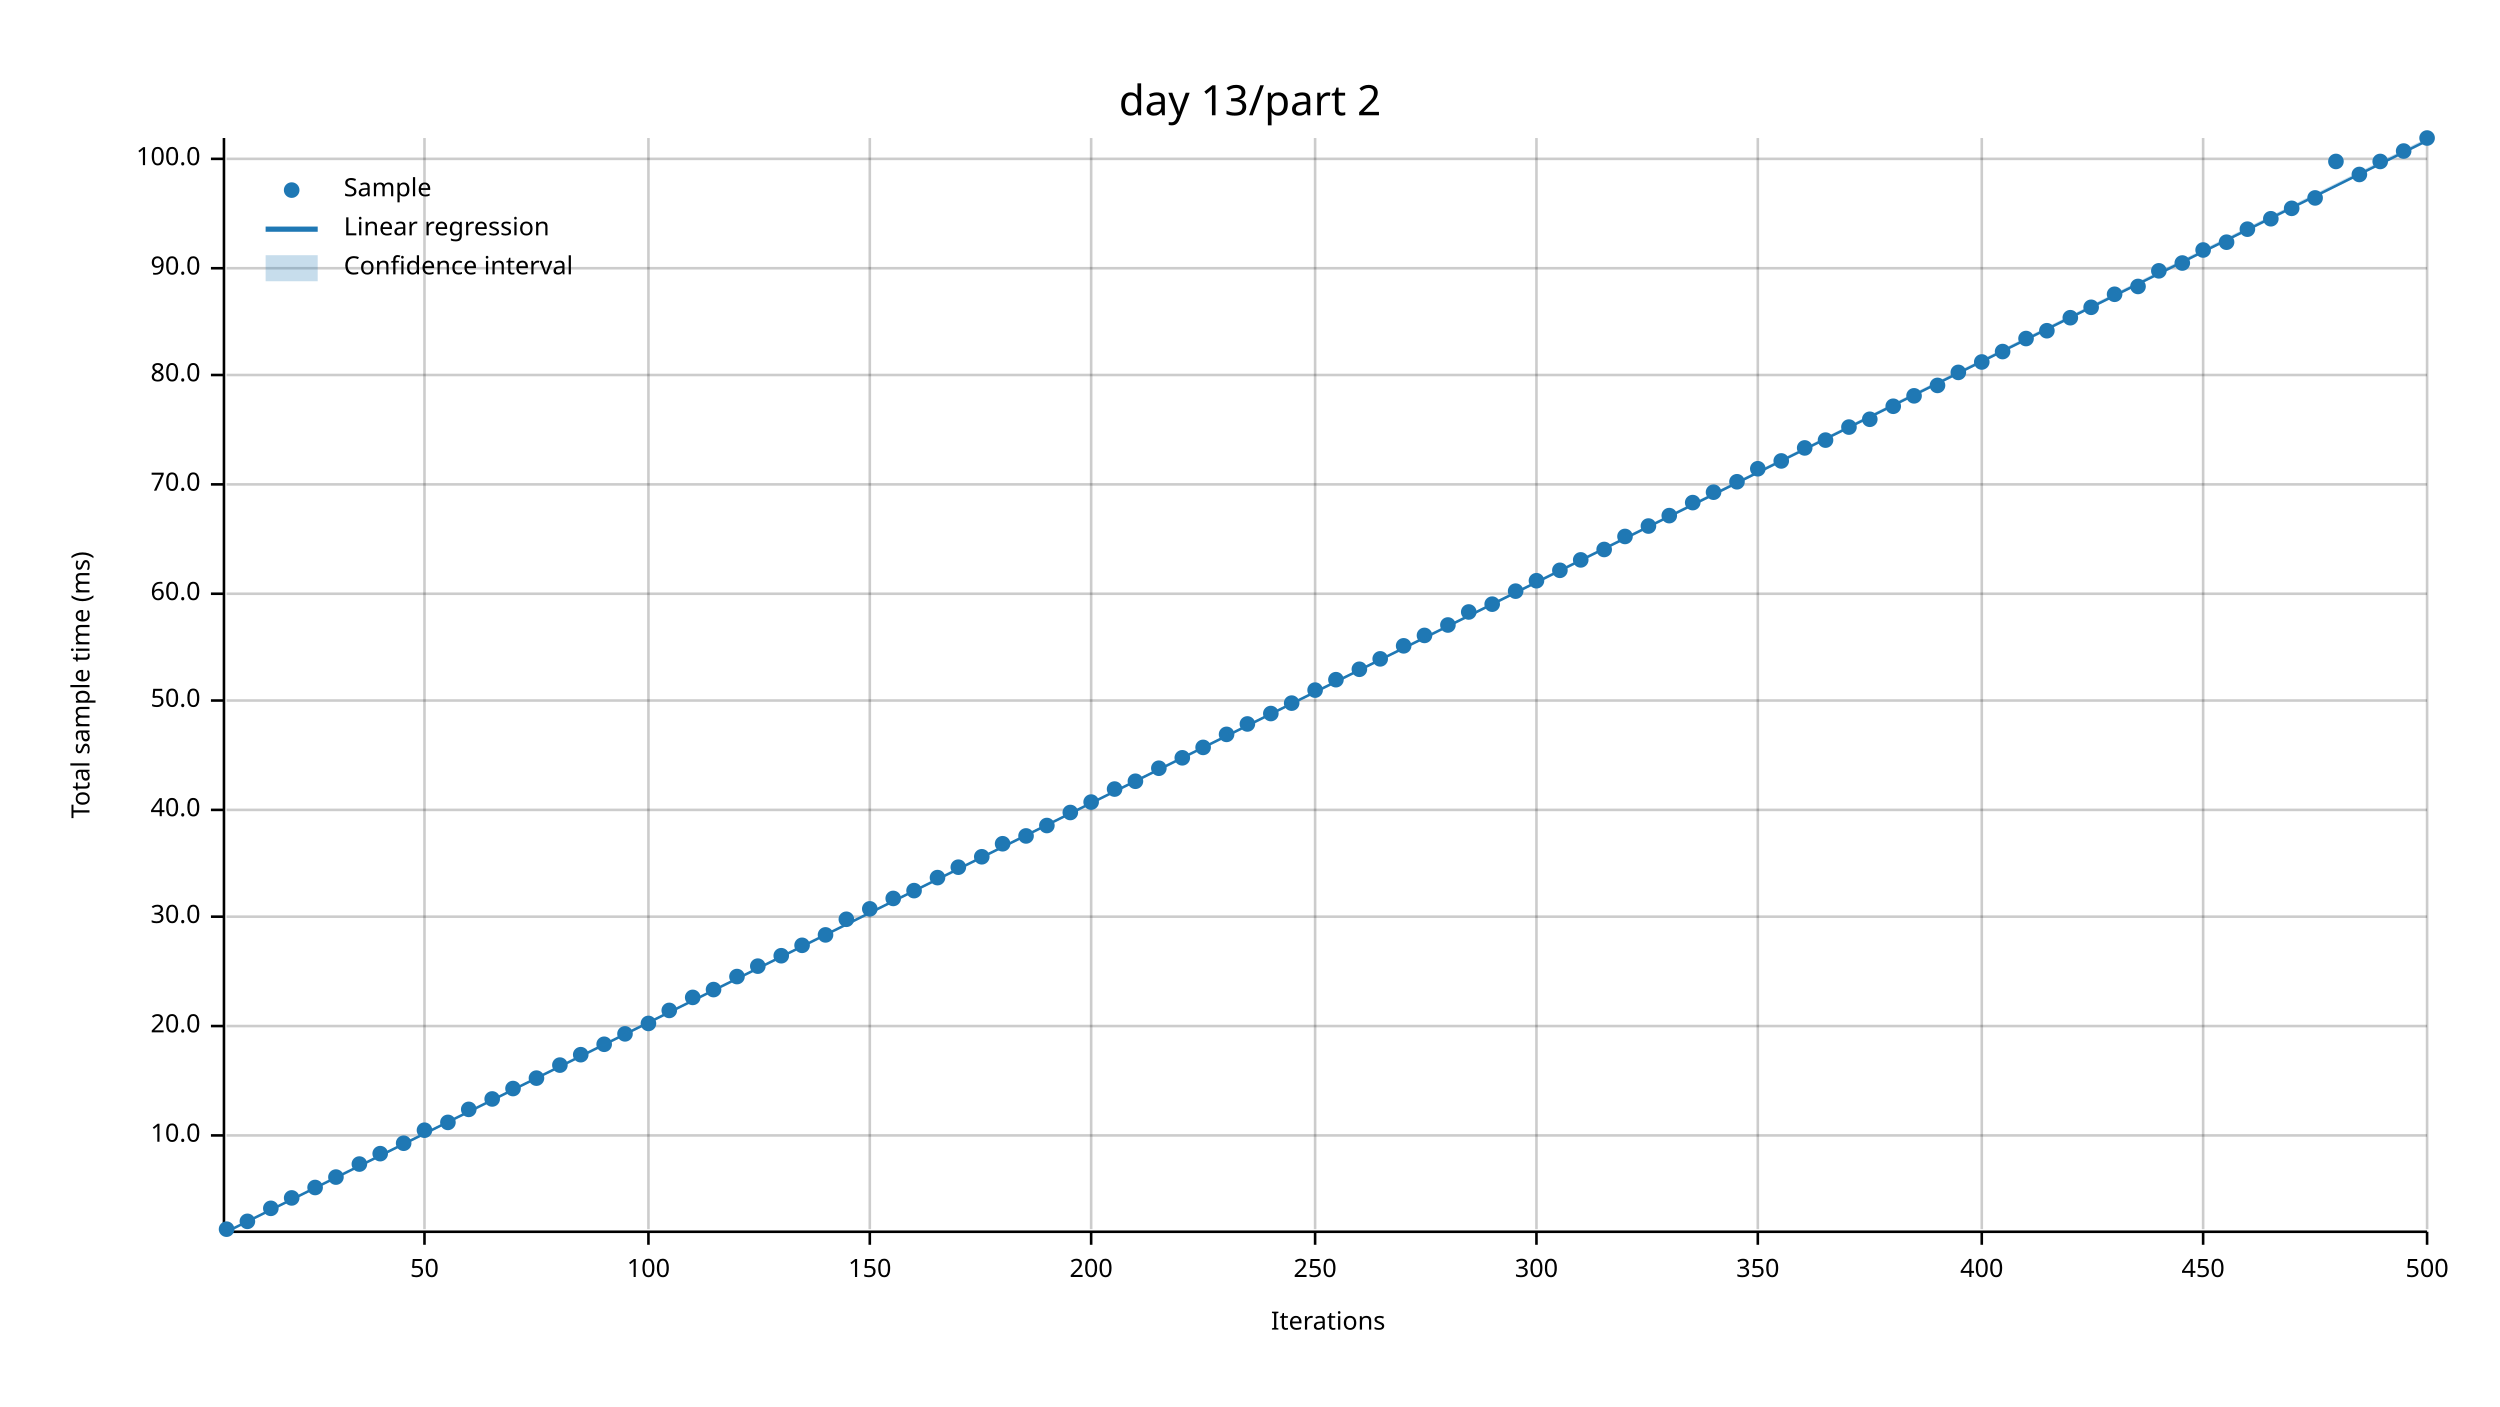
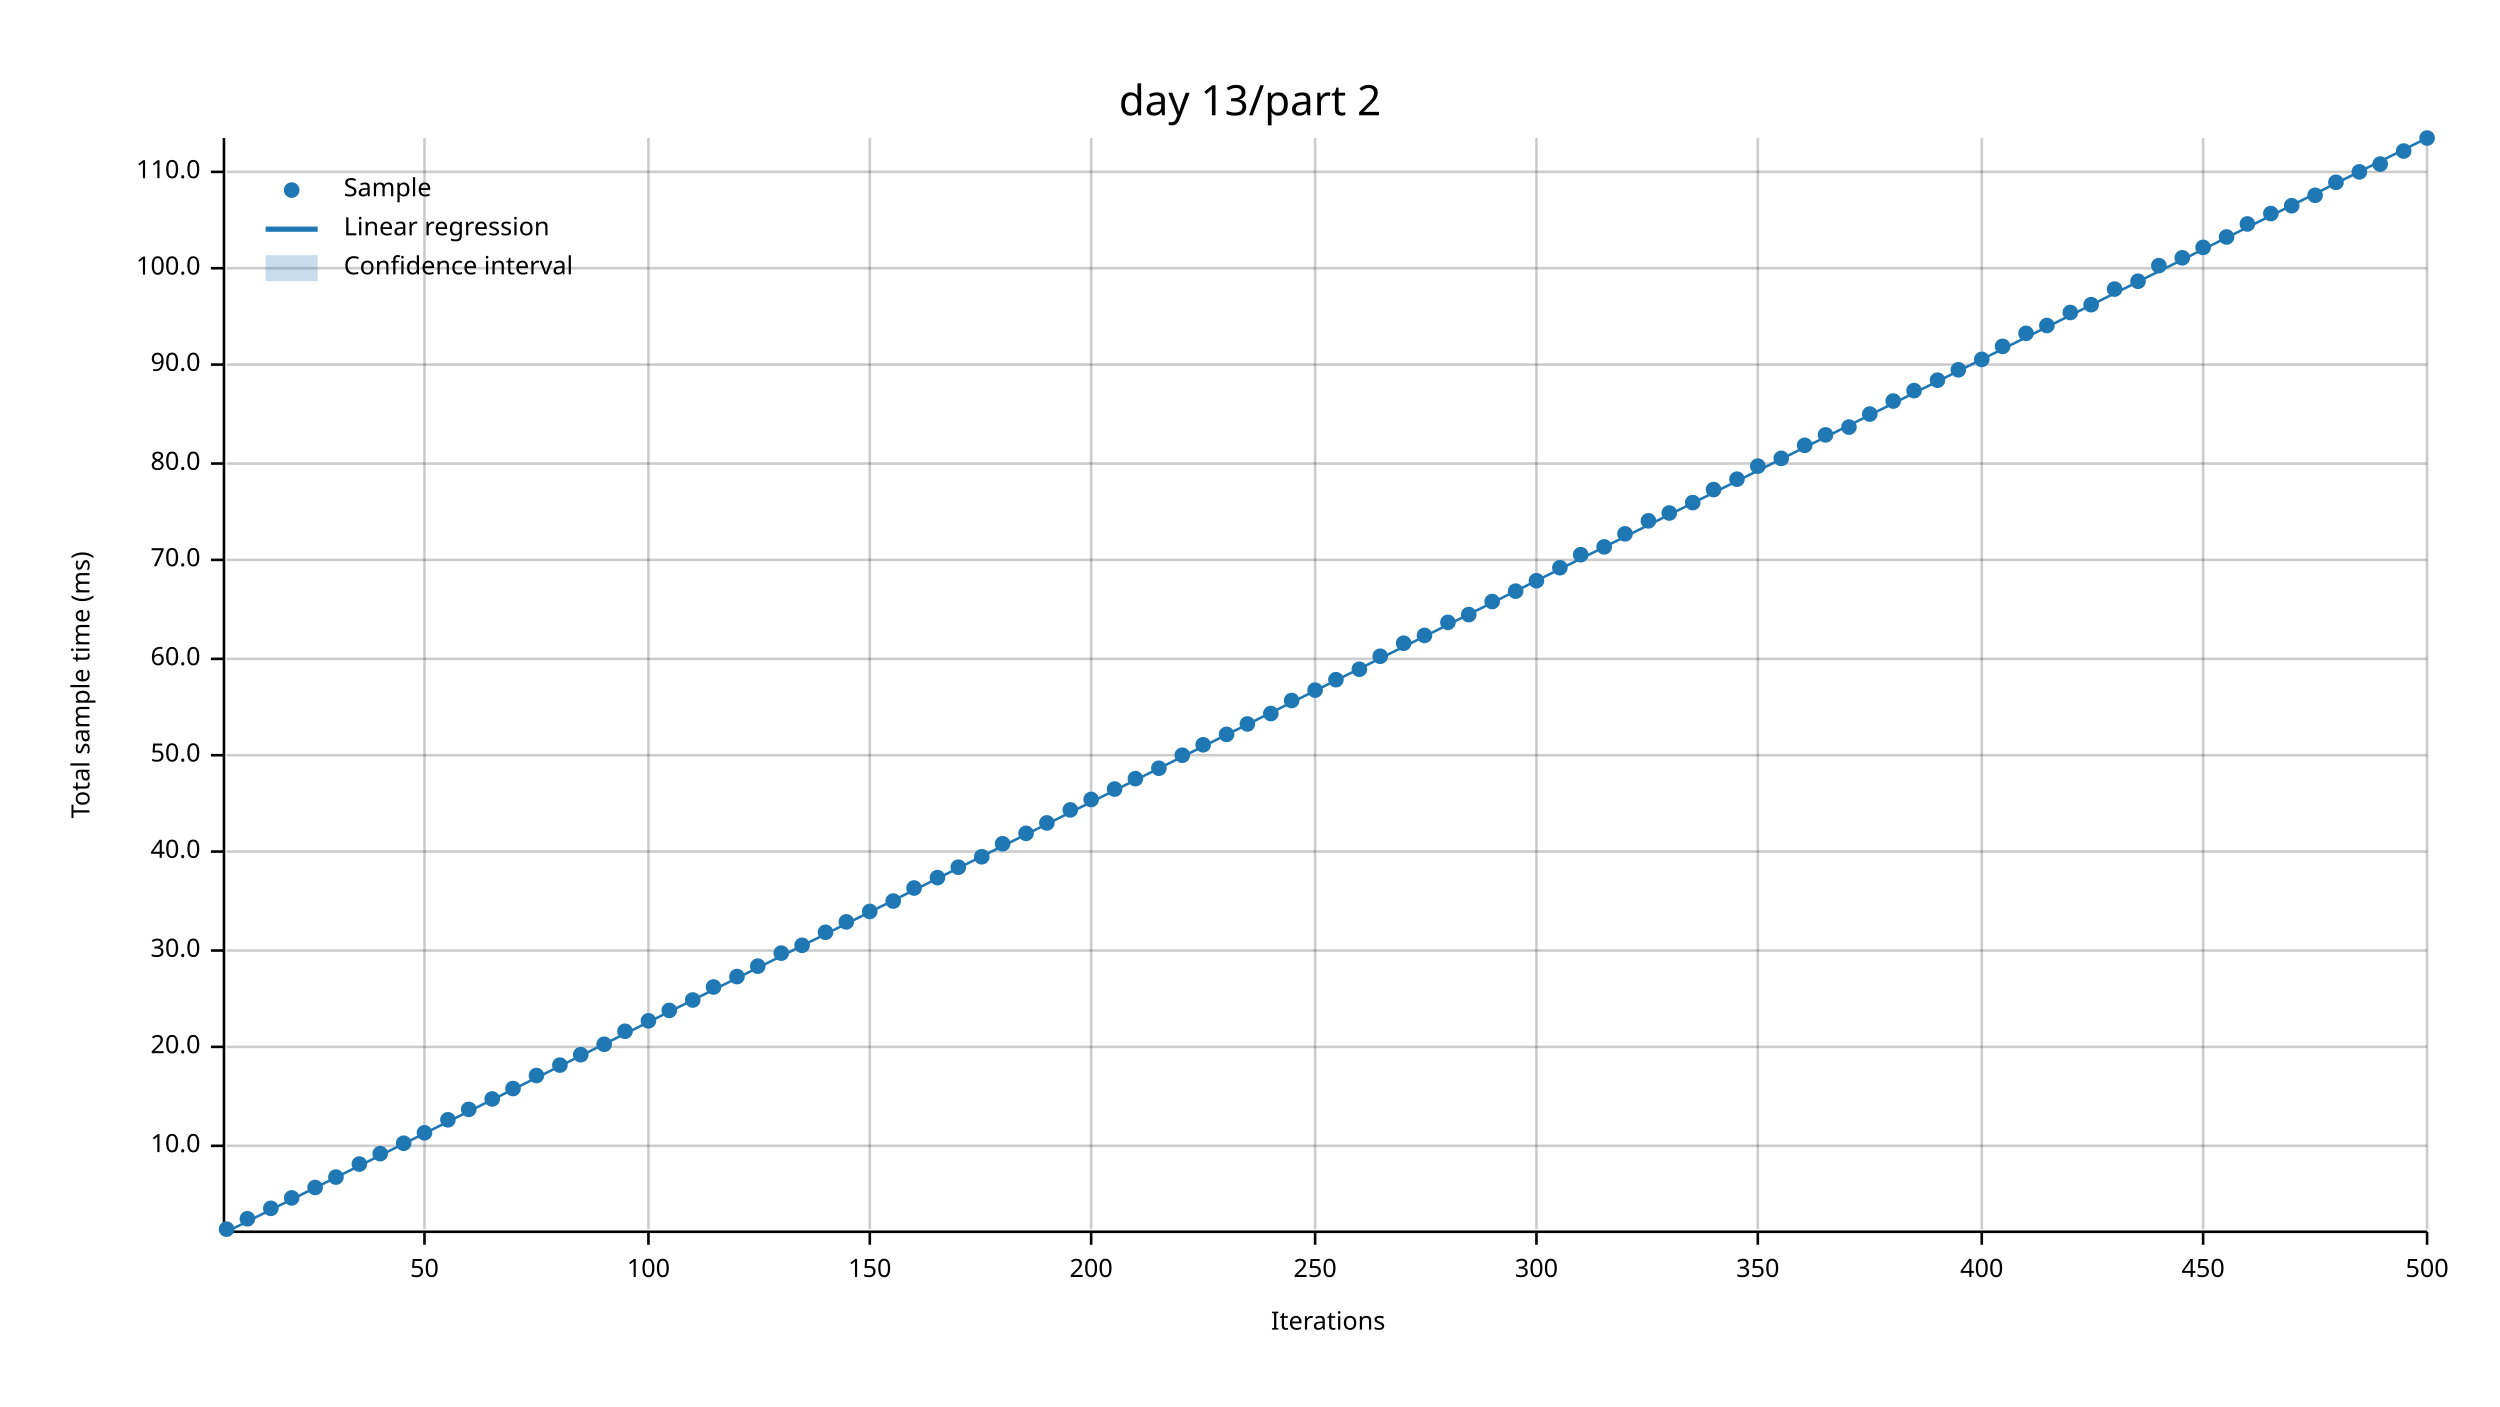
<svg xmlns="http://www.w3.org/2000/svg" width="960" height="540" viewBox="0 0 960 540">
  <text x="480" y="32" dy="0.76em" text-anchor="middle" font-family="sans-serif" font-size="16.129" opacity="1" fill="#000000">
day 13/part 2
</text>
  <text x="27" y="263" dy="0.76em" text-anchor="middle" font-family="sans-serif" font-size="9.677" opacity="1" fill="#000000" transform="rotate(270, 27, 263)">
Total sample time (ms)
</text>
  <text x="510" y="513" dy="-0.5ex" text-anchor="middle" font-family="sans-serif" font-size="9.677" opacity="1" fill="#000000">
Iterations
</text>
  <line opacity="0.2" stroke="#000000" stroke-width="1" x1="163" y1="472" x2="163" y2="53" />
  <line opacity="0.2" stroke="#000000" stroke-width="1" x1="249" y1="472" x2="249" y2="53" />
  <line opacity="0.2" stroke="#000000" stroke-width="1" x1="334" y1="472" x2="334" y2="53" />
  <line opacity="0.2" stroke="#000000" stroke-width="1" x1="419" y1="472" x2="419" y2="53" />
  <line opacity="0.2" stroke="#000000" stroke-width="1" x1="505" y1="472" x2="505" y2="53" />
  <line opacity="0.2" stroke="#000000" stroke-width="1" x1="590" y1="472" x2="590" y2="53" />
  <line opacity="0.2" stroke="#000000" stroke-width="1" x1="675" y1="472" x2="675" y2="53" />
  <line opacity="0.2" stroke="#000000" stroke-width="1" x1="761" y1="472" x2="761" y2="53" />
  <line opacity="0.2" stroke="#000000" stroke-width="1" x1="846" y1="472" x2="846" y2="53" />
  <line opacity="0.2" stroke="#000000" stroke-width="1" x1="932" y1="472" x2="932" y2="53" />
-   <line opacity="0.2" stroke="#000000" stroke-width="1" x1="87" y1="436" x2="932" y2="436" />
-   <line opacity="0.2" stroke="#000000" stroke-width="1" x1="87" y1="394" x2="932" y2="394" />
-   <line opacity="0.2" stroke="#000000" stroke-width="1" x1="87" y1="352" x2="932" y2="352" />
-   <line opacity="0.2" stroke="#000000" stroke-width="1" x1="87" y1="311" x2="932" y2="311" />
-   <line opacity="0.2" stroke="#000000" stroke-width="1" x1="87" y1="269" x2="932" y2="269" />
-   <line opacity="0.2" stroke="#000000" stroke-width="1" x1="87" y1="228" x2="932" y2="228" />
-   <line opacity="0.2" stroke="#000000" stroke-width="1" x1="87" y1="186" x2="932" y2="186" />
-   <line opacity="0.2" stroke="#000000" stroke-width="1" x1="87" y1="144" x2="932" y2="144" />
+   <line opacity="0.2" stroke="#000000" stroke-width="1" x1="87" y1="440" x2="932" y2="440" />
+   <line opacity="0.2" stroke="#000000" stroke-width="1" x1="87" y1="402" x2="932" y2="402" />
+   <line opacity="0.2" stroke="#000000" stroke-width="1" x1="87" y1="365" x2="932" y2="365" />
+   <line opacity="0.2" stroke="#000000" stroke-width="1" x1="87" y1="327" x2="932" y2="327" />
+   <line opacity="0.2" stroke="#000000" stroke-width="1" x1="87" y1="290" x2="932" y2="290" />
+   <line opacity="0.2" stroke="#000000" stroke-width="1" x1="87" y1="253" x2="932" y2="253" />
+   <line opacity="0.2" stroke="#000000" stroke-width="1" x1="87" y1="215" x2="932" y2="215" />
+   <line opacity="0.2" stroke="#000000" stroke-width="1" x1="87" y1="178" x2="932" y2="178" />
+   <line opacity="0.2" stroke="#000000" stroke-width="1" x1="87" y1="140" x2="932" y2="140" />
  <line opacity="0.2" stroke="#000000" stroke-width="1" x1="87" y1="103" x2="932" y2="103" />
-   <line opacity="0.2" stroke="#000000" stroke-width="1" x1="87" y1="61" x2="932" y2="61" />
+   <line opacity="0.2" stroke="#000000" stroke-width="1" x1="87" y1="66" x2="932" y2="66" />
  <polyline fill="none" opacity="1" stroke="#000000" stroke-width="1" points="86,53 86,472 " />
-   <text x="77" y="436" dy="0.5ex" text-anchor="end" font-family="sans-serif" font-size="9.677" opacity="1" fill="#000000">
+   <text x="77" y="440" dy="0.5ex" text-anchor="end" font-family="sans-serif" font-size="9.677" opacity="1" fill="#000000">
10.0
</text>
-   <polyline fill="none" opacity="1" stroke="#000000" stroke-width="1" points="81,436 86,436 " />
-   <text x="77" y="394" dy="0.5ex" text-anchor="end" font-family="sans-serif" font-size="9.677" opacity="1" fill="#000000">
+   <polyline fill="none" opacity="1" stroke="#000000" stroke-width="1" points="81,440 86,440 " />
+   <text x="77" y="402" dy="0.5ex" text-anchor="end" font-family="sans-serif" font-size="9.677" opacity="1" fill="#000000">
20.0
</text>
-   <polyline fill="none" opacity="1" stroke="#000000" stroke-width="1" points="81,394 86,394 " />
-   <text x="77" y="352" dy="0.5ex" text-anchor="end" font-family="sans-serif" font-size="9.677" opacity="1" fill="#000000">
+   <polyline fill="none" opacity="1" stroke="#000000" stroke-width="1" points="81,402 86,402 " />
+   <text x="77" y="365" dy="0.5ex" text-anchor="end" font-family="sans-serif" font-size="9.677" opacity="1" fill="#000000">
30.0
</text>
-   <polyline fill="none" opacity="1" stroke="#000000" stroke-width="1" points="81,352 86,352 " />
-   <text x="77" y="311" dy="0.5ex" text-anchor="end" font-family="sans-serif" font-size="9.677" opacity="1" fill="#000000">
+   <polyline fill="none" opacity="1" stroke="#000000" stroke-width="1" points="81,365 86,365 " />
+   <text x="77" y="327" dy="0.5ex" text-anchor="end" font-family="sans-serif" font-size="9.677" opacity="1" fill="#000000">
40.0
</text>
-   <polyline fill="none" opacity="1" stroke="#000000" stroke-width="1" points="81,311 86,311 " />
-   <text x="77" y="269" dy="0.5ex" text-anchor="end" font-family="sans-serif" font-size="9.677" opacity="1" fill="#000000">
+   <polyline fill="none" opacity="1" stroke="#000000" stroke-width="1" points="81,327 86,327 " />
+   <text x="77" y="290" dy="0.5ex" text-anchor="end" font-family="sans-serif" font-size="9.677" opacity="1" fill="#000000">
50.0
</text>
-   <polyline fill="none" opacity="1" stroke="#000000" stroke-width="1" points="81,269 86,269 " />
-   <text x="77" y="228" dy="0.5ex" text-anchor="end" font-family="sans-serif" font-size="9.677" opacity="1" fill="#000000">
+   <polyline fill="none" opacity="1" stroke="#000000" stroke-width="1" points="81,290 86,290 " />
+   <text x="77" y="253" dy="0.5ex" text-anchor="end" font-family="sans-serif" font-size="9.677" opacity="1" fill="#000000">
60.0
</text>
-   <polyline fill="none" opacity="1" stroke="#000000" stroke-width="1" points="81,228 86,228 " />
-   <text x="77" y="186" dy="0.5ex" text-anchor="end" font-family="sans-serif" font-size="9.677" opacity="1" fill="#000000">
+   <polyline fill="none" opacity="1" stroke="#000000" stroke-width="1" points="81,253 86,253 " />
+   <text x="77" y="215" dy="0.5ex" text-anchor="end" font-family="sans-serif" font-size="9.677" opacity="1" fill="#000000">
70.0
</text>
-   <polyline fill="none" opacity="1" stroke="#000000" stroke-width="1" points="81,186 86,186 " />
-   <text x="77" y="144" dy="0.5ex" text-anchor="end" font-family="sans-serif" font-size="9.677" opacity="1" fill="#000000">
+   <polyline fill="none" opacity="1" stroke="#000000" stroke-width="1" points="81,215 86,215 " />
+   <text x="77" y="178" dy="0.5ex" text-anchor="end" font-family="sans-serif" font-size="9.677" opacity="1" fill="#000000">
80.0
</text>
-   <polyline fill="none" opacity="1" stroke="#000000" stroke-width="1" points="81,144 86,144 " />
+   <polyline fill="none" opacity="1" stroke="#000000" stroke-width="1" points="81,178 86,178 " />
+   <text x="77" y="140" dy="0.5ex" text-anchor="end" font-family="sans-serif" font-size="9.677" opacity="1" fill="#000000">
+ 90.0
+ </text>
+   <polyline fill="none" opacity="1" stroke="#000000" stroke-width="1" points="81,140 86,140 " />
  <text x="77" y="103" dy="0.5ex" text-anchor="end" font-family="sans-serif" font-size="9.677" opacity="1" fill="#000000">
- 90.0
+ 100.0
</text>
  <polyline fill="none" opacity="1" stroke="#000000" stroke-width="1" points="81,103 86,103 " />
-   <text x="77" y="61" dy="0.5ex" text-anchor="end" font-family="sans-serif" font-size="9.677" opacity="1" fill="#000000">
- 100.0
- </text>
-   <polyline fill="none" opacity="1" stroke="#000000" stroke-width="1" points="81,61 86,61 " />
+   <text x="77" y="66" dy="0.5ex" text-anchor="end" font-family="sans-serif" font-size="9.677" opacity="1" fill="#000000">
+ 110.0
+ </text>
+   <polyline fill="none" opacity="1" stroke="#000000" stroke-width="1" points="81,66 86,66 " />
  <polyline fill="none" opacity="1" stroke="#000000" stroke-width="1" points="87,473 932,473 " />
  <text x="163" y="483" dy="0.76em" text-anchor="middle" font-family="sans-serif" font-size="9.677" opacity="1" fill="#000000">
50
</text>
  <polyline fill="none" opacity="1" stroke="#000000" stroke-width="1" points="163,473 163,478 " />
  <text x="249" y="483" dy="0.76em" text-anchor="middle" font-family="sans-serif" font-size="9.677" opacity="1" fill="#000000">
100
</text>
  <polyline fill="none" opacity="1" stroke="#000000" stroke-width="1" points="249,473 249,478 " />
  <text x="334" y="483" dy="0.76em" text-anchor="middle" font-family="sans-serif" font-size="9.677" opacity="1" fill="#000000">
150
</text>
  <polyline fill="none" opacity="1" stroke="#000000" stroke-width="1" points="334,473 334,478 " />
  <text x="419" y="483" dy="0.76em" text-anchor="middle" font-family="sans-serif" font-size="9.677" opacity="1" fill="#000000">
200
</text>
  <polyline fill="none" opacity="1" stroke="#000000" stroke-width="1" points="419,473 419,478 " />
  <text x="505" y="483" dy="0.76em" text-anchor="middle" font-family="sans-serif" font-size="9.677" opacity="1" fill="#000000">
250
</text>
  <polyline fill="none" opacity="1" stroke="#000000" stroke-width="1" points="505,473 505,478 " />
  <text x="590" y="483" dy="0.76em" text-anchor="middle" font-family="sans-serif" font-size="9.677" opacity="1" fill="#000000">
300
</text>
  <polyline fill="none" opacity="1" stroke="#000000" stroke-width="1" points="590,473 590,478 " />
  <text x="675" y="483" dy="0.76em" text-anchor="middle" font-family="sans-serif" font-size="9.677" opacity="1" fill="#000000">
350
</text>
  <polyline fill="none" opacity="1" stroke="#000000" stroke-width="1" points="675,473 675,478 " />
  <text x="761" y="483" dy="0.76em" text-anchor="middle" font-family="sans-serif" font-size="9.677" opacity="1" fill="#000000">
400
</text>
  <polyline fill="none" opacity="1" stroke="#000000" stroke-width="1" points="761,473 761,478 " />
  <text x="846" y="483" dy="0.76em" text-anchor="middle" font-family="sans-serif" font-size="9.677" opacity="1" fill="#000000">
450
</text>
  <polyline fill="none" opacity="1" stroke="#000000" stroke-width="1" points="846,473 846,478 " />
  <text x="932" y="483" dy="0.76em" text-anchor="middle" font-family="sans-serif" font-size="9.677" opacity="1" fill="#000000">
500
</text>
  <polyline fill="none" opacity="1" stroke="#000000" stroke-width="1" points="932,473 932,478 " />
  <circle cx="87" cy="472" r="3" opacity="1" fill="#1F78B4" stroke="none" stroke-width="1" />
-   <circle cx="95" cy="469" r="3" opacity="1" fill="#1F78B4" stroke="none" stroke-width="1" />
+   <circle cx="95" cy="468" r="3" opacity="1" fill="#1F78B4" stroke="none" stroke-width="1" />
  <circle cx="104" cy="464" r="3" opacity="1" fill="#1F78B4" stroke="none" stroke-width="1" />
  <circle cx="112" cy="460" r="3" opacity="1" fill="#1F78B4" stroke="none" stroke-width="1" />
  <circle cx="121" cy="456" r="3" opacity="1" fill="#1F78B4" stroke="none" stroke-width="1" />
  <circle cx="129" cy="452" r="3" opacity="1" fill="#1F78B4" stroke="none" stroke-width="1" />
  <circle cx="138" cy="447" r="3" opacity="1" fill="#1F78B4" stroke="none" stroke-width="1" />
  <circle cx="146" cy="443" r="3" opacity="1" fill="#1F78B4" stroke="none" stroke-width="1" />
  <circle cx="155" cy="439" r="3" opacity="1" fill="#1F78B4" stroke="none" stroke-width="1" />
-   <circle cx="163" cy="434" r="3" opacity="1" fill="#1F78B4" stroke="none" stroke-width="1" />
-   <circle cx="172" cy="431" r="3" opacity="1" fill="#1F78B4" stroke="none" stroke-width="1" />
+   <circle cx="163" cy="435" r="3" opacity="1" fill="#1F78B4" stroke="none" stroke-width="1" />
+   <circle cx="172" cy="430" r="3" opacity="1" fill="#1F78B4" stroke="none" stroke-width="1" />
  <circle cx="180" cy="426" r="3" opacity="1" fill="#1F78B4" stroke="none" stroke-width="1" />
  <circle cx="189" cy="422" r="3" opacity="1" fill="#1F78B4" stroke="none" stroke-width="1" />
  <circle cx="197" cy="418" r="3" opacity="1" fill="#1F78B4" stroke="none" stroke-width="1" />
-   <circle cx="206" cy="414" r="3" opacity="1" fill="#1F78B4" stroke="none" stroke-width="1" />
+   <circle cx="206" cy="413" r="3" opacity="1" fill="#1F78B4" stroke="none" stroke-width="1" />
  <circle cx="215" cy="409" r="3" opacity="1" fill="#1F78B4" stroke="none" stroke-width="1" />
  <circle cx="223" cy="405" r="3" opacity="1" fill="#1F78B4" stroke="none" stroke-width="1" />
  <circle cx="232" cy="401" r="3" opacity="1" fill="#1F78B4" stroke="none" stroke-width="1" />
-   <circle cx="240" cy="397" r="3" opacity="1" fill="#1F78B4" stroke="none" stroke-width="1" />
-   <circle cx="249" cy="393" r="3" opacity="1" fill="#1F78B4" stroke="none" stroke-width="1" />
+   <circle cx="240" cy="396" r="3" opacity="1" fill="#1F78B4" stroke="none" stroke-width="1" />
+   <circle cx="249" cy="392" r="3" opacity="1" fill="#1F78B4" stroke="none" stroke-width="1" />
  <circle cx="257" cy="388" r="3" opacity="1" fill="#1F78B4" stroke="none" stroke-width="1" />
-   <circle cx="266" cy="383" r="3" opacity="1" fill="#1F78B4" stroke="none" stroke-width="1" />
-   <circle cx="274" cy="380" r="3" opacity="1" fill="#1F78B4" stroke="none" stroke-width="1" />
+   <circle cx="266" cy="384" r="3" opacity="1" fill="#1F78B4" stroke="none" stroke-width="1" />
+   <circle cx="274" cy="379" r="3" opacity="1" fill="#1F78B4" stroke="none" stroke-width="1" />
  <circle cx="283" cy="375" r="3" opacity="1" fill="#1F78B4" stroke="none" stroke-width="1" />
  <circle cx="291" cy="371" r="3" opacity="1" fill="#1F78B4" stroke="none" stroke-width="1" />
-   <circle cx="300" cy="367" r="3" opacity="1" fill="#1F78B4" stroke="none" stroke-width="1" />
+   <circle cx="300" cy="366" r="3" opacity="1" fill="#1F78B4" stroke="none" stroke-width="1" />
  <circle cx="308" cy="363" r="3" opacity="1" fill="#1F78B4" stroke="none" stroke-width="1" />
-   <circle cx="317" cy="359" r="3" opacity="1" fill="#1F78B4" stroke="none" stroke-width="1" />
-   <circle cx="325" cy="353" r="3" opacity="1" fill="#1F78B4" stroke="none" stroke-width="1" />
-   <circle cx="334" cy="349" r="3" opacity="1" fill="#1F78B4" stroke="none" stroke-width="1" />
-   <circle cx="343" cy="345" r="3" opacity="1" fill="#1F78B4" stroke="none" stroke-width="1" />
-   <circle cx="351" cy="342" r="3" opacity="1" fill="#1F78B4" stroke="none" stroke-width="1" />
+   <circle cx="317" cy="358" r="3" opacity="1" fill="#1F78B4" stroke="none" stroke-width="1" />
+   <circle cx="325" cy="354" r="3" opacity="1" fill="#1F78B4" stroke="none" stroke-width="1" />
+   <circle cx="334" cy="350" r="3" opacity="1" fill="#1F78B4" stroke="none" stroke-width="1" />
+   <circle cx="343" cy="346" r="3" opacity="1" fill="#1F78B4" stroke="none" stroke-width="1" />
+   <circle cx="351" cy="341" r="3" opacity="1" fill="#1F78B4" stroke="none" stroke-width="1" />
  <circle cx="360" cy="337" r="3" opacity="1" fill="#1F78B4" stroke="none" stroke-width="1" />
  <circle cx="368" cy="333" r="3" opacity="1" fill="#1F78B4" stroke="none" stroke-width="1" />
  <circle cx="377" cy="329" r="3" opacity="1" fill="#1F78B4" stroke="none" stroke-width="1" />
  <circle cx="385" cy="324" r="3" opacity="1" fill="#1F78B4" stroke="none" stroke-width="1" />
-   <circle cx="394" cy="321" r="3" opacity="1" fill="#1F78B4" stroke="none" stroke-width="1" />
-   <circle cx="402" cy="317" r="3" opacity="1" fill="#1F78B4" stroke="none" stroke-width="1" />
-   <circle cx="411" cy="312" r="3" opacity="1" fill="#1F78B4" stroke="none" stroke-width="1" />
-   <circle cx="419" cy="308" r="3" opacity="1" fill="#1F78B4" stroke="none" stroke-width="1" />
+   <circle cx="394" cy="320" r="3" opacity="1" fill="#1F78B4" stroke="none" stroke-width="1" />
+   <circle cx="402" cy="316" r="3" opacity="1" fill="#1F78B4" stroke="none" stroke-width="1" />
+   <circle cx="411" cy="311" r="3" opacity="1" fill="#1F78B4" stroke="none" stroke-width="1" />
+   <circle cx="419" cy="307" r="3" opacity="1" fill="#1F78B4" stroke="none" stroke-width="1" />
  <circle cx="428" cy="303" r="3" opacity="1" fill="#1F78B4" stroke="none" stroke-width="1" />
-   <circle cx="436" cy="300" r="3" opacity="1" fill="#1F78B4" stroke="none" stroke-width="1" />
+   <circle cx="436" cy="299" r="3" opacity="1" fill="#1F78B4" stroke="none" stroke-width="1" />
  <circle cx="445" cy="295" r="3" opacity="1" fill="#1F78B4" stroke="none" stroke-width="1" />
-   <circle cx="454" cy="291" r="3" opacity="1" fill="#1F78B4" stroke="none" stroke-width="1" />
-   <circle cx="462" cy="287" r="3" opacity="1" fill="#1F78B4" stroke="none" stroke-width="1" />
+   <circle cx="454" cy="290" r="3" opacity="1" fill="#1F78B4" stroke="none" stroke-width="1" />
+   <circle cx="462" cy="286" r="3" opacity="1" fill="#1F78B4" stroke="none" stroke-width="1" />
  <circle cx="471" cy="282" r="3" opacity="1" fill="#1F78B4" stroke="none" stroke-width="1" />
  <circle cx="479" cy="278" r="3" opacity="1" fill="#1F78B4" stroke="none" stroke-width="1" />
  <circle cx="488" cy="274" r="3" opacity="1" fill="#1F78B4" stroke="none" stroke-width="1" />
-   <circle cx="496" cy="270" r="3" opacity="1" fill="#1F78B4" stroke="none" stroke-width="1" />
+   <circle cx="496" cy="269" r="3" opacity="1" fill="#1F78B4" stroke="none" stroke-width="1" />
  <circle cx="505" cy="265" r="3" opacity="1" fill="#1F78B4" stroke="none" stroke-width="1" />
  <circle cx="513" cy="261" r="3" opacity="1" fill="#1F78B4" stroke="none" stroke-width="1" />
  <circle cx="522" cy="257" r="3" opacity="1" fill="#1F78B4" stroke="none" stroke-width="1" />
-   <circle cx="530" cy="253" r="3" opacity="1" fill="#1F78B4" stroke="none" stroke-width="1" />
-   <circle cx="539" cy="248" r="3" opacity="1" fill="#1F78B4" stroke="none" stroke-width="1" />
+   <circle cx="530" cy="252" r="3" opacity="1" fill="#1F78B4" stroke="none" stroke-width="1" />
+   <circle cx="539" cy="247" r="3" opacity="1" fill="#1F78B4" stroke="none" stroke-width="1" />
  <circle cx="547" cy="244" r="3" opacity="1" fill="#1F78B4" stroke="none" stroke-width="1" />
-   <circle cx="556" cy="240" r="3" opacity="1" fill="#1F78B4" stroke="none" stroke-width="1" />
-   <circle cx="564" cy="235" r="3" opacity="1" fill="#1F78B4" stroke="none" stroke-width="1" />
-   <circle cx="573" cy="232" r="3" opacity="1" fill="#1F78B4" stroke="none" stroke-width="1" />
+   <circle cx="556" cy="239" r="3" opacity="1" fill="#1F78B4" stroke="none" stroke-width="1" />
+   <circle cx="564" cy="236" r="3" opacity="1" fill="#1F78B4" stroke="none" stroke-width="1" />
+   <circle cx="573" cy="231" r="3" opacity="1" fill="#1F78B4" stroke="none" stroke-width="1" />
  <circle cx="582" cy="227" r="3" opacity="1" fill="#1F78B4" stroke="none" stroke-width="1" />
  <circle cx="590" cy="223" r="3" opacity="1" fill="#1F78B4" stroke="none" stroke-width="1" />
-   <circle cx="599" cy="219" r="3" opacity="1" fill="#1F78B4" stroke="none" stroke-width="1" />
-   <circle cx="607" cy="215" r="3" opacity="1" fill="#1F78B4" stroke="none" stroke-width="1" />
-   <circle cx="616" cy="211" r="3" opacity="1" fill="#1F78B4" stroke="none" stroke-width="1" />
-   <circle cx="624" cy="206" r="3" opacity="1" fill="#1F78B4" stroke="none" stroke-width="1" />
-   <circle cx="633" cy="202" r="3" opacity="1" fill="#1F78B4" stroke="none" stroke-width="1" />
-   <circle cx="641" cy="198" r="3" opacity="1" fill="#1F78B4" stroke="none" stroke-width="1" />
+   <circle cx="599" cy="218" r="3" opacity="1" fill="#1F78B4" stroke="none" stroke-width="1" />
+   <circle cx="607" cy="213" r="3" opacity="1" fill="#1F78B4" stroke="none" stroke-width="1" />
+   <circle cx="616" cy="210" r="3" opacity="1" fill="#1F78B4" stroke="none" stroke-width="1" />
+   <circle cx="624" cy="205" r="3" opacity="1" fill="#1F78B4" stroke="none" stroke-width="1" />
+   <circle cx="633" cy="200" r="3" opacity="1" fill="#1F78B4" stroke="none" stroke-width="1" />
+   <circle cx="641" cy="197" r="3" opacity="1" fill="#1F78B4" stroke="none" stroke-width="1" />
  <circle cx="650" cy="193" r="3" opacity="1" fill="#1F78B4" stroke="none" stroke-width="1" />
-   <circle cx="658" cy="189" r="3" opacity="1" fill="#1F78B4" stroke="none" stroke-width="1" />
-   <circle cx="667" cy="185" r="3" opacity="1" fill="#1F78B4" stroke="none" stroke-width="1" />
-   <circle cx="675" cy="180" r="3" opacity="1" fill="#1F78B4" stroke="none" stroke-width="1" />
-   <circle cx="684" cy="177" r="3" opacity="1" fill="#1F78B4" stroke="none" stroke-width="1" />
-   <circle cx="693" cy="172" r="3" opacity="1" fill="#1F78B4" stroke="none" stroke-width="1" />
-   <circle cx="701" cy="169" r="3" opacity="1" fill="#1F78B4" stroke="none" stroke-width="1" />
+   <circle cx="658" cy="188" r="3" opacity="1" fill="#1F78B4" stroke="none" stroke-width="1" />
+   <circle cx="667" cy="184" r="3" opacity="1" fill="#1F78B4" stroke="none" stroke-width="1" />
+   <circle cx="675" cy="179" r="3" opacity="1" fill="#1F78B4" stroke="none" stroke-width="1" />
+   <circle cx="684" cy="176" r="3" opacity="1" fill="#1F78B4" stroke="none" stroke-width="1" />
+   <circle cx="693" cy="171" r="3" opacity="1" fill="#1F78B4" stroke="none" stroke-width="1" />
+   <circle cx="701" cy="167" r="3" opacity="1" fill="#1F78B4" stroke="none" stroke-width="1" />
  <circle cx="710" cy="164" r="3" opacity="1" fill="#1F78B4" stroke="none" stroke-width="1" />
-   <circle cx="718" cy="161" r="3" opacity="1" fill="#1F78B4" stroke="none" stroke-width="1" />
-   <circle cx="727" cy="156" r="3" opacity="1" fill="#1F78B4" stroke="none" stroke-width="1" />
-   <circle cx="735" cy="152" r="3" opacity="1" fill="#1F78B4" stroke="none" stroke-width="1" />
-   <circle cx="744" cy="148" r="3" opacity="1" fill="#1F78B4" stroke="none" stroke-width="1" />
-   <circle cx="752" cy="143" r="3" opacity="1" fill="#1F78B4" stroke="none" stroke-width="1" />
-   <circle cx="761" cy="139" r="3" opacity="1" fill="#1F78B4" stroke="none" stroke-width="1" />
-   <circle cx="769" cy="135" r="3" opacity="1" fill="#1F78B4" stroke="none" stroke-width="1" />
-   <circle cx="778" cy="130" r="3" opacity="1" fill="#1F78B4" stroke="none" stroke-width="1" />
-   <circle cx="786" cy="127" r="3" opacity="1" fill="#1F78B4" stroke="none" stroke-width="1" />
-   <circle cx="795" cy="122" r="3" opacity="1" fill="#1F78B4" stroke="none" stroke-width="1" />
-   <circle cx="803" cy="118" r="3" opacity="1" fill="#1F78B4" stroke="none" stroke-width="1" />
-   <circle cx="812" cy="113" r="3" opacity="1" fill="#1F78B4" stroke="none" stroke-width="1" />
-   <circle cx="821" cy="110" r="3" opacity="1" fill="#1F78B4" stroke="none" stroke-width="1" />
-   <circle cx="829" cy="104" r="3" opacity="1" fill="#1F78B4" stroke="none" stroke-width="1" />
-   <circle cx="838" cy="101" r="3" opacity="1" fill="#1F78B4" stroke="none" stroke-width="1" />
-   <circle cx="846" cy="96" r="3" opacity="1" fill="#1F78B4" stroke="none" stroke-width="1" />
-   <circle cx="855" cy="93" r="3" opacity="1" fill="#1F78B4" stroke="none" stroke-width="1" />
-   <circle cx="863" cy="88" r="3" opacity="1" fill="#1F78B4" stroke="none" stroke-width="1" />
-   <circle cx="872" cy="84" r="3" opacity="1" fill="#1F78B4" stroke="none" stroke-width="1" />
-   <circle cx="880" cy="80" r="3" opacity="1" fill="#1F78B4" stroke="none" stroke-width="1" />
-   <circle cx="889" cy="76" r="3" opacity="1" fill="#1F78B4" stroke="none" stroke-width="1" />
-   <circle cx="897" cy="62" r="3" opacity="1" fill="#1F78B4" stroke="none" stroke-width="1" />
-   <circle cx="906" cy="67" r="3" opacity="1" fill="#1F78B4" stroke="none" stroke-width="1" />
-   <circle cx="914" cy="62" r="3" opacity="1" fill="#1F78B4" stroke="none" stroke-width="1" />
+   <circle cx="718" cy="159" r="3" opacity="1" fill="#1F78B4" stroke="none" stroke-width="1" />
+   <circle cx="727" cy="154" r="3" opacity="1" fill="#1F78B4" stroke="none" stroke-width="1" />
+   <circle cx="735" cy="150" r="3" opacity="1" fill="#1F78B4" stroke="none" stroke-width="1" />
+   <circle cx="744" cy="146" r="3" opacity="1" fill="#1F78B4" stroke="none" stroke-width="1" />
+   <circle cx="752" cy="142" r="3" opacity="1" fill="#1F78B4" stroke="none" stroke-width="1" />
+   <circle cx="761" cy="138" r="3" opacity="1" fill="#1F78B4" stroke="none" stroke-width="1" />
+   <circle cx="769" cy="133" r="3" opacity="1" fill="#1F78B4" stroke="none" stroke-width="1" />
+   <circle cx="778" cy="128" r="3" opacity="1" fill="#1F78B4" stroke="none" stroke-width="1" />
+   <circle cx="786" cy="125" r="3" opacity="1" fill="#1F78B4" stroke="none" stroke-width="1" />
+   <circle cx="795" cy="120" r="3" opacity="1" fill="#1F78B4" stroke="none" stroke-width="1" />
+   <circle cx="803" cy="117" r="3" opacity="1" fill="#1F78B4" stroke="none" stroke-width="1" />
+   <circle cx="812" cy="111" r="3" opacity="1" fill="#1F78B4" stroke="none" stroke-width="1" />
+   <circle cx="821" cy="108" r="3" opacity="1" fill="#1F78B4" stroke="none" stroke-width="1" />
+   <circle cx="829" cy="102" r="3" opacity="1" fill="#1F78B4" stroke="none" stroke-width="1" />
+   <circle cx="838" cy="99" r="3" opacity="1" fill="#1F78B4" stroke="none" stroke-width="1" />
+   <circle cx="846" cy="95" r="3" opacity="1" fill="#1F78B4" stroke="none" stroke-width="1" />
+   <circle cx="855" cy="91" r="3" opacity="1" fill="#1F78B4" stroke="none" stroke-width="1" />
+   <circle cx="863" cy="86" r="3" opacity="1" fill="#1F78B4" stroke="none" stroke-width="1" />
+   <circle cx="872" cy="82" r="3" opacity="1" fill="#1F78B4" stroke="none" stroke-width="1" />
+   <circle cx="880" cy="79" r="3" opacity="1" fill="#1F78B4" stroke="none" stroke-width="1" />
+   <circle cx="889" cy="75" r="3" opacity="1" fill="#1F78B4" stroke="none" stroke-width="1" />
+   <circle cx="897" cy="70" r="3" opacity="1" fill="#1F78B4" stroke="none" stroke-width="1" />
+   <circle cx="906" cy="66" r="3" opacity="1" fill="#1F78B4" stroke="none" stroke-width="1" />
+   <circle cx="914" cy="63" r="3" opacity="1" fill="#1F78B4" stroke="none" stroke-width="1" />
  <circle cx="923" cy="58" r="3" opacity="1" fill="#1F78B4" stroke="none" stroke-width="1" />
  <circle cx="932" cy="53" r="3" opacity="1" fill="#1F78B4" stroke="none" stroke-width="1" />
-   <polyline fill="none" opacity="1" stroke="#1F78B4" stroke-width="1" points="87,473 932,54 " />
-   <polygon opacity="0.25" fill="#1F78B4" points="87,473 932,54 932,53 " />
+   <polyline fill="none" opacity="1" stroke="#1F78B4" stroke-width="1" points="87,473 932,53 " />
+   <polygon opacity="0.25" fill="#1F78B4" points="87,473 932,53 932,53 " />
  <text x="132" y="68" dy="0.76em" text-anchor="start" font-family="sans-serif" font-size="9.677" opacity="1" fill="#000000">
Sample
</text>
  <text x="132" y="83" dy="0.76em" text-anchor="start" font-family="sans-serif" font-size="9.677" opacity="1" fill="#000000">
Linear regression
</text>
  <text x="132" y="98" dy="0.76em" text-anchor="start" font-family="sans-serif" font-size="9.677" opacity="1" fill="#000000">
Confidence interval
</text>
  <circle cx="112" cy="73" r="3" opacity="1" fill="#1F78B4" stroke="none" stroke-width="1" />
  <polyline fill="none" opacity="1" stroke="#1F78B4" stroke-width="2" points="102,88 122,88 " />
  <rect x="102" y="98" width="20" height="10" opacity="0.25" fill="#1F78B4" stroke="none" />
</svg>
